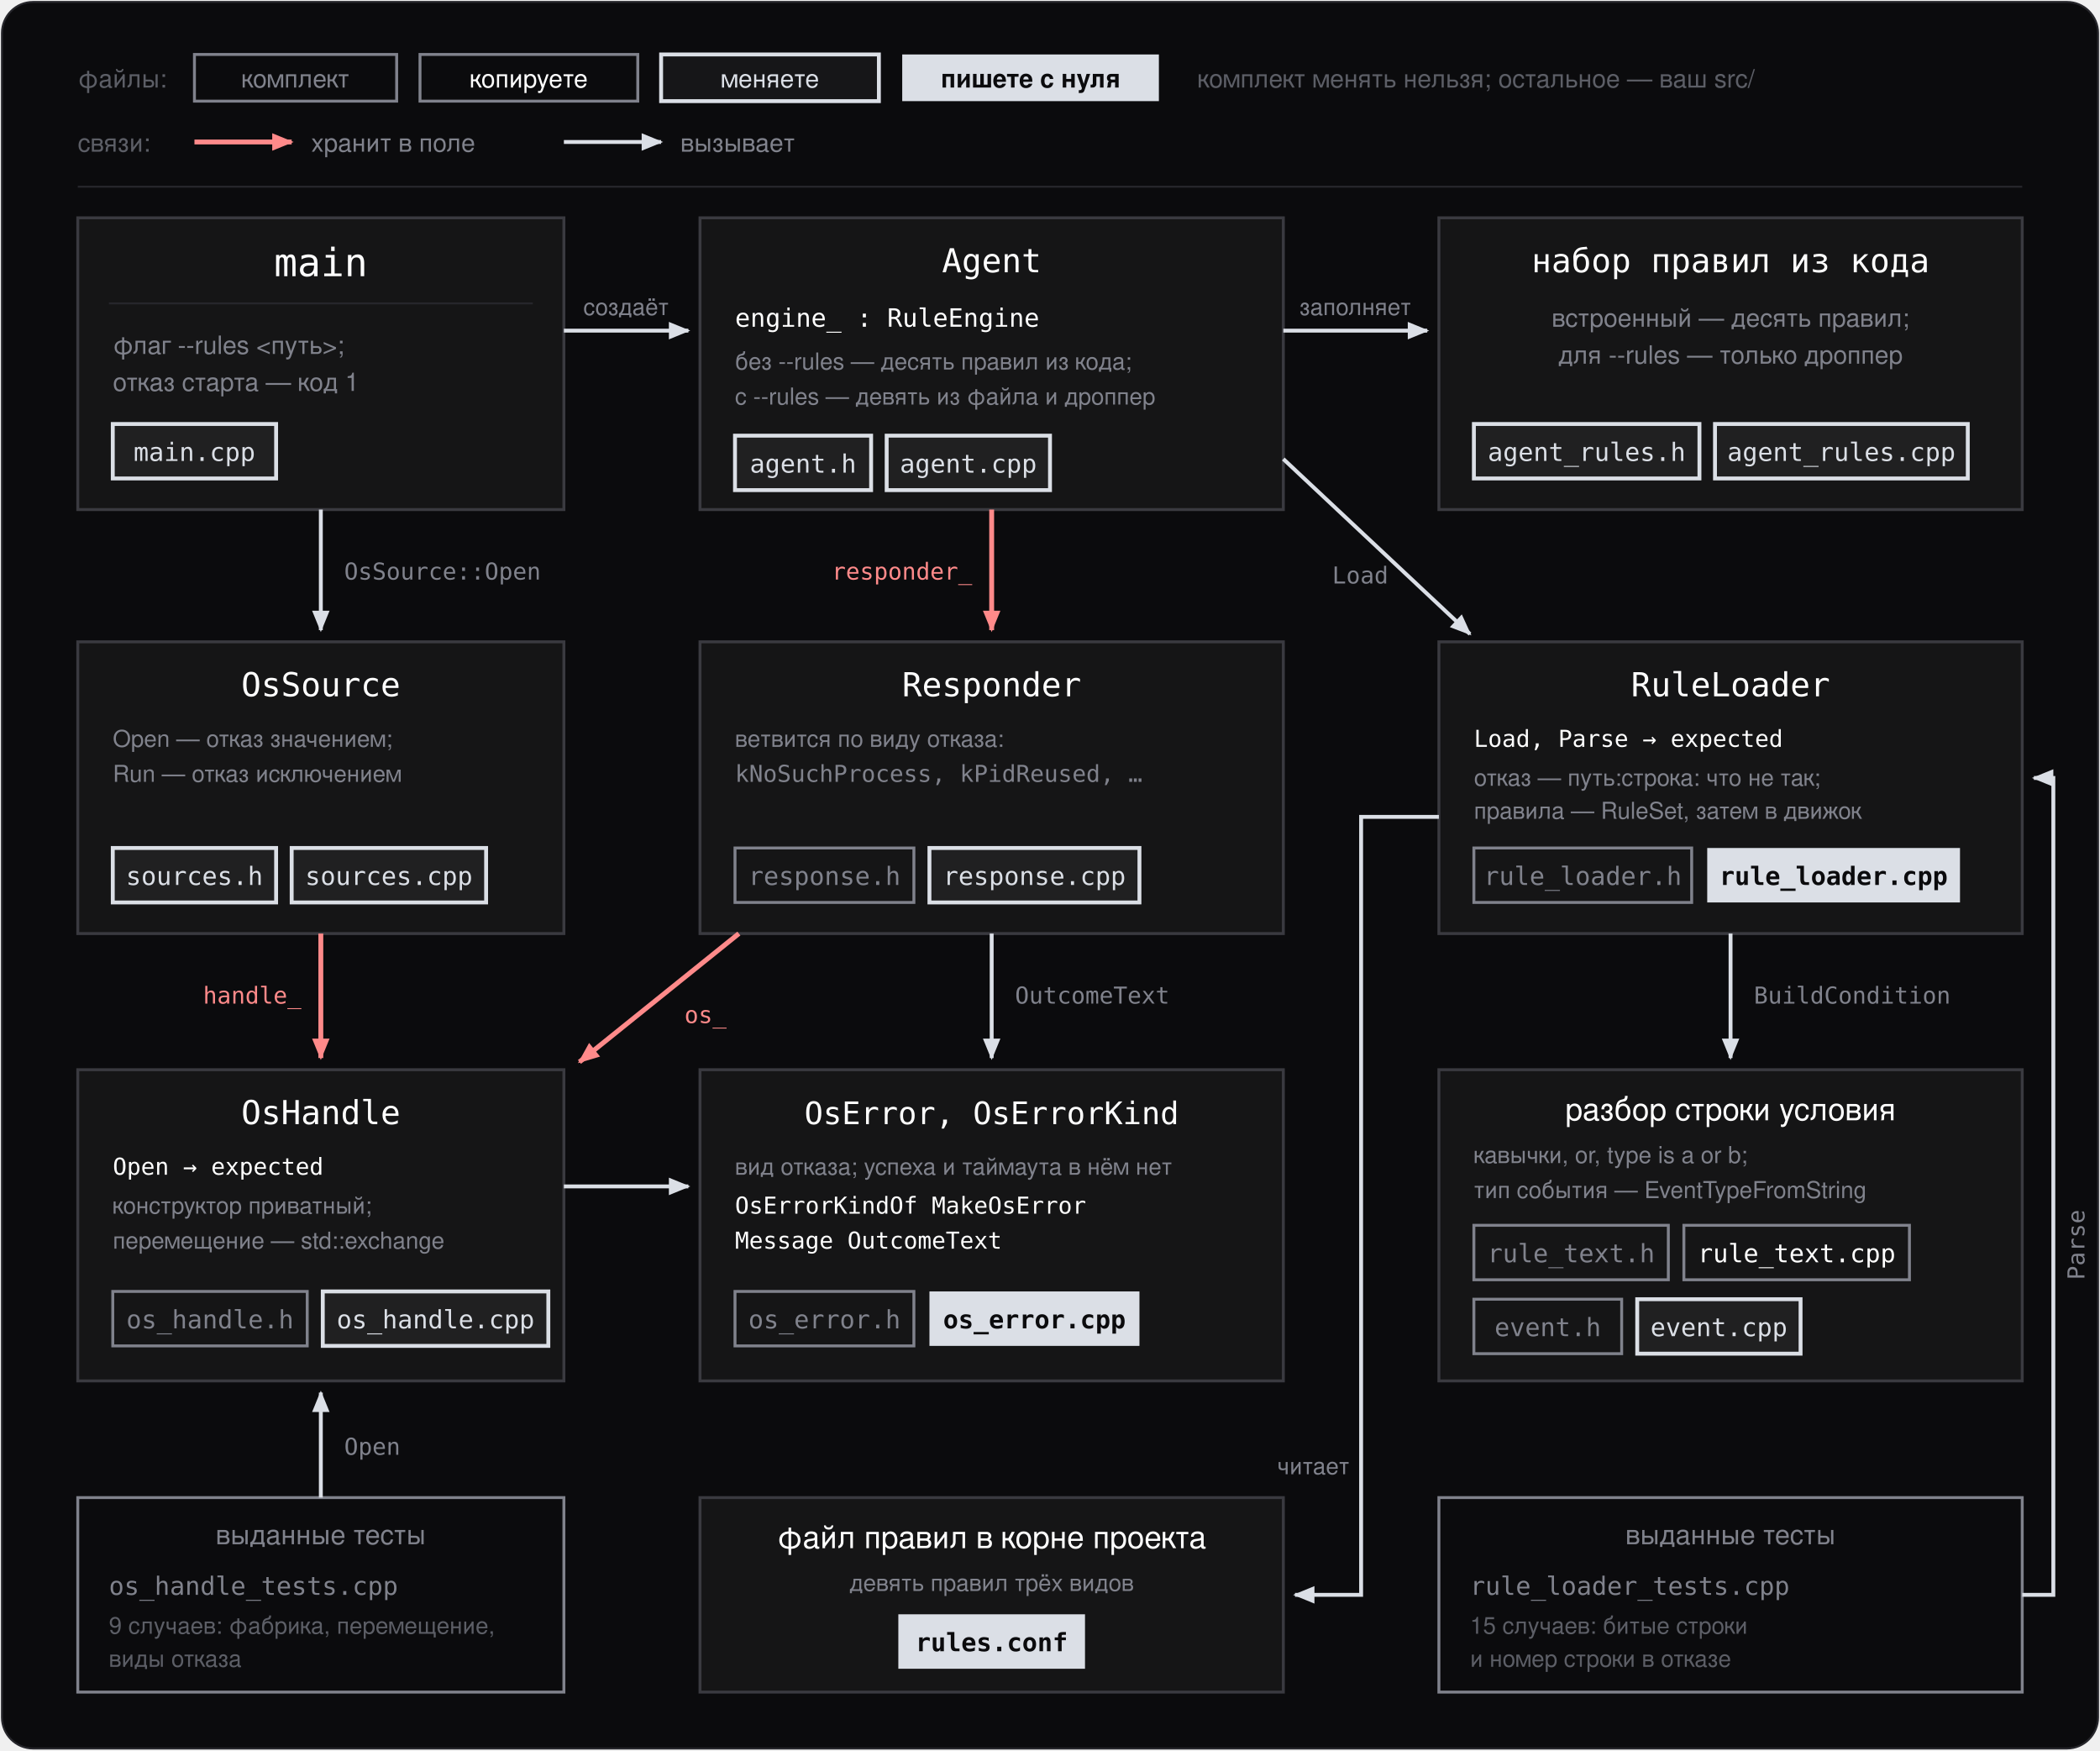
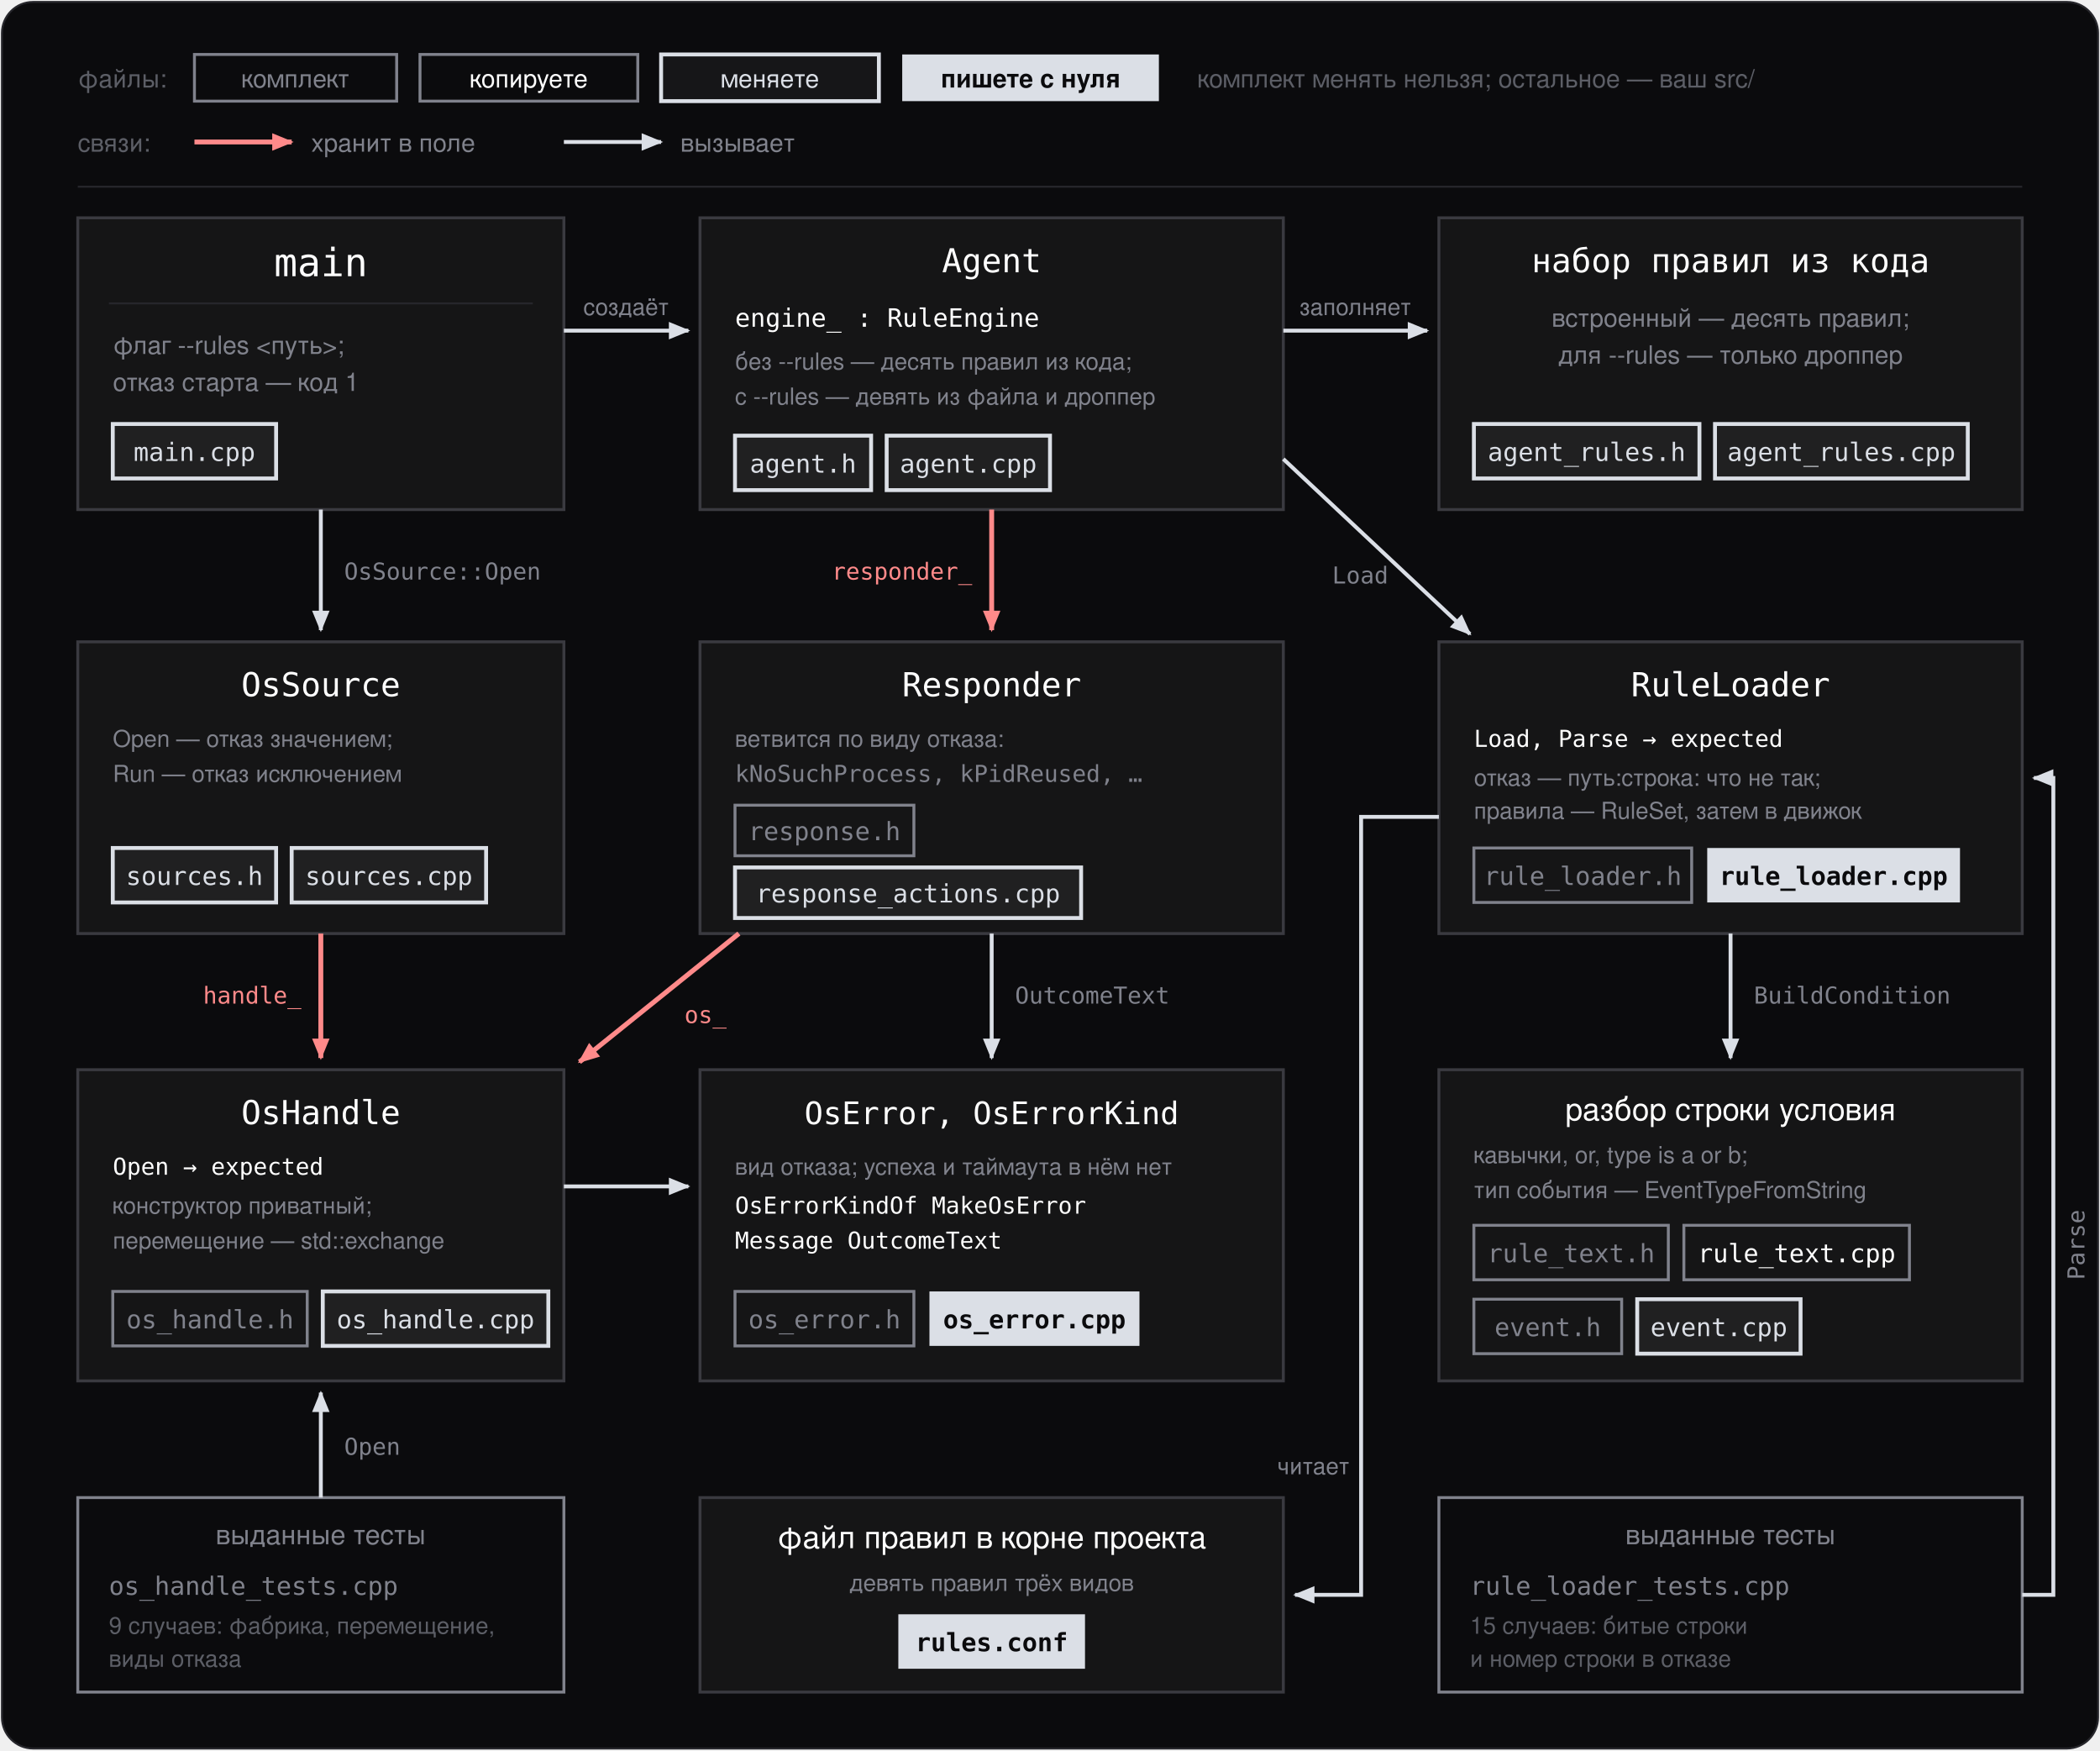
<svg xmlns="http://www.w3.org/2000/svg" viewBox="0 0 1080 900" width="1080" height="900" font-family="Golos Text, Segoe UI, Helvetica, Arial, sans-serif">
  <defs>
    <marker id="flow" markerWidth="11" markerHeight="11" refX="10" refY="4.5" orient="auto" markerUnits="userSpaceOnUse">
      <path d="M0,0 L11,4.5 L0,9 z" fill="#dbdfe6" />
    </marker>
    <marker id="pink" markerWidth="11" markerHeight="11" refX="10" refY="4.5" orient="auto" markerUnits="userSpaceOnUse">
      <path d="M0,0 L11,4.5 L0,9 z" fill="#ff8a8a" />
    </marker>
  </defs>
  <rect x="1" y="1" width="1078" height="898" rx="16" fill="#0b0b0d" stroke="#26262b" />
  <g id="ownership" font-size="13">
    <text x="40" y="45" font-size="13" fill="#5c5e66" font-family="Golos Text, Segoe UI, Helvetica, Arial, sans-serif">файлы:</text>
    <rect x="100" y="28" width="104" height="24" fill="none" stroke="#80828c" stroke-width="1.5" />
    <text x="152" y="45" text-anchor="middle" fill="#80828c">комплект</text>
    <rect x="216" y="28" width="112" height="24" fill="none" stroke="#80828c" stroke-width="1.5" />
    <text x="272" y="45" text-anchor="middle" fill="#ffffff">копируете</text>
    <rect x="340" y="28" width="112" height="24" fill="rgba(255,255,255,0.05)" stroke="#dbdfe6" stroke-width="2" />
    <text x="396" y="45" text-anchor="middle" fill="#dbdfe6">меняете</text>
    <rect x="464" y="28" width="132" height="24" fill="#dbdfe6" />
    <text x="530" y="45" text-anchor="middle" fill="#0b0b0d" font-weight="bold">пишете с нуля</text>
  </g>
  <text x="616" y="45" font-size="13" fill="#5c5e66">комплект менять нельзя; остальное — ваш src/</text>
  <text x="40" y="78" font-size="13" fill="#5c5e66">связи:</text>
  <line x1="100" y1="73" x2="150" y2="73" stroke="#ff8a8a" stroke-width="2.5" marker-end="url(#pink)" />
  <text x="160" y="78" font-size="13" fill="#80828c">хранит в поле</text>
  <line x1="290" y1="73" x2="340" y2="73" stroke="#dbdfe6" stroke-width="2" marker-end="url(#flow)" />
  <text x="350" y="78" font-size="13" fill="#80828c">вызывает</text>
  <line x1="40" y1="96" x2="1040" y2="96" stroke="#26262b" stroke-width="1" />
  <rect x="40" y="112" width="250" height="150" fill="rgba(255,255,255,0.04)" stroke="#3a3a40" stroke-width="1.5" />
  <text x="165" y="142" font-size="20" text-anchor="middle" fill="#ffffff" font-family="Consolas, Roboto Mono, monospace">main</text>
  <line x1="56" y1="156" x2="274" y2="156" stroke="#26262b" stroke-width="1" />
  <text x="58" y="182" font-size="13" fill="#80828c">флаг --rules &lt;путь&gt;;</text>
  <text x="58" y="201" font-size="13" fill="#80828c">отказ старта — код 1</text>
  <g font-family="Consolas, Roboto Mono, monospace" font-size="13">
    <rect x="58" y="218" width="84" height="28" fill="rgba(255,255,255,0.05)" stroke="#dbdfe6" stroke-width="2" />
    <text x="100" y="237" text-anchor="middle" fill="#dbdfe6">main.cpp</text>
  </g>
  <line x1="290" y1="170" x2="354" y2="170" stroke="#dbdfe6" stroke-width="2" marker-end="url(#flow)" />
  <text x="322" y="162" font-size="12" text-anchor="middle" fill="#80828c">создаёт</text>
  <rect x="360" y="112" width="300" height="150" fill="rgba(255,255,255,0.04)" stroke="#3a3a40" stroke-width="1.5" />
  <text x="510" y="140" font-size="17" text-anchor="middle" fill="#ffffff" font-family="Consolas, Roboto Mono, monospace">Agent</text>
  <text x="378" y="168" font-size="13" fill="#ffffff" font-family="Consolas, Roboto Mono, monospace">engine_ : RuleEngine</text>
  <text x="378" y="190" font-size="12" fill="#80828c">без --rules — десять правил из кода;</text>
  <text x="378" y="208" font-size="12" fill="#80828c">с --rules — девять из файла и дроппер</text>
  <g font-family="Consolas, Roboto Mono, monospace" font-size="13">
    <rect x="378" y="224" width="70" height="28" fill="rgba(255,255,255,0.05)" stroke="#dbdfe6" stroke-width="2" />
    <text x="413" y="243" text-anchor="middle" fill="#dbdfe6">agent.h</text>
    <rect x="456" y="224" width="84" height="28" fill="rgba(255,255,255,0.05)" stroke="#dbdfe6" stroke-width="2" />
    <text x="498" y="243" text-anchor="middle" fill="#dbdfe6">agent.cpp</text>
  </g>
  <line x1="660" y1="170" x2="734" y2="170" stroke="#dbdfe6" stroke-width="2" marker-end="url(#flow)" />
  <text x="697" y="162" font-size="12" text-anchor="middle" fill="#80828c">заполняет</text>
  <rect x="740" y="112" width="300" height="150" fill="rgba(255,255,255,0.04)" stroke="#3a3a40" stroke-width="1.5" />
  <text x="890" y="140" font-size="17" text-anchor="middle" fill="#ffffff" font-family="Consolas, Roboto Mono, monospace">набор правил из кода</text>
  <text x="890" y="168" font-size="13" text-anchor="middle" fill="#80828c">встроенный — десять правил;</text>
  <text x="890" y="187" font-size="13" text-anchor="middle" fill="#80828c">для --rules — только дроппер</text>
  <g font-family="Consolas, Roboto Mono, monospace" font-size="13">
    <rect x="758" y="218" width="116" height="28" fill="rgba(255,255,255,0.05)" stroke="#dbdfe6" stroke-width="2" />
    <text x="816" y="237" text-anchor="middle" fill="#dbdfe6">agent_rules.h</text>
    <rect x="882" y="218" width="130" height="28" fill="rgba(255,255,255,0.05)" stroke="#dbdfe6" stroke-width="2" />
    <text x="947" y="237" text-anchor="middle" fill="#dbdfe6">agent_rules.cpp</text>
  </g>
  <line x1="165" y1="262" x2="165" y2="324" stroke="#dbdfe6" stroke-width="2" marker-end="url(#flow)" />
  <text x="177" y="298" font-size="12" fill="#80828c" font-family="Consolas, Roboto Mono, monospace">OsSource::Open</text>
  <line x1="510" y1="262" x2="510" y2="324" stroke="#ff8a8a" stroke-width="2.5" marker-end="url(#pink)" />
  <text x="500" y="298" font-size="12" text-anchor="end" fill="#ff8a8a" font-family="Consolas, Roboto Mono, monospace">responder_</text>
  <line x1="660" y1="236" x2="756" y2="326" stroke="#dbdfe6" stroke-width="2" marker-end="url(#flow)" />
  <text x="714" y="300" font-size="12" text-anchor="end" fill="#80828c" font-family="Consolas, Roboto Mono, monospace">Load</text>
  <rect x="40" y="330" width="250" height="150" fill="rgba(255,255,255,0.04)" stroke="#3a3a40" stroke-width="1.5" />
  <text x="165" y="358" font-size="17" text-anchor="middle" fill="#ffffff" font-family="Consolas, Roboto Mono, monospace">OsSource</text>
  <text x="58" y="384" font-size="12" fill="#80828c">Open — отказ значением;</text>
  <text x="58" y="402" font-size="12" fill="#80828c">Run — отказ исключением</text>
  <g font-family="Consolas, Roboto Mono, monospace" font-size="13">
    <rect x="58" y="436" width="84" height="28" fill="rgba(255,255,255,0.05)" stroke="#dbdfe6" stroke-width="2" />
    <text x="100" y="455" text-anchor="middle" fill="#dbdfe6">sources.h</text>
    <rect x="150" y="436" width="100" height="28" fill="rgba(255,255,255,0.05)" stroke="#dbdfe6" stroke-width="2" />
    <text x="200" y="455" text-anchor="middle" fill="#dbdfe6">sources.cpp</text>
  </g>
  <rect x="360" y="330" width="300" height="150" fill="rgba(255,255,255,0.04)" stroke="#3a3a40" stroke-width="1.5" />
  <text x="510" y="358" font-size="17" text-anchor="middle" fill="#ffffff" font-family="Consolas, Roboto Mono, monospace">Responder</text>
  <text x="378" y="384" font-size="12" fill="#80828c">ветвится по виду отказа:</text>
  <text x="378" y="402" font-size="12" fill="#80828c" font-family="Consolas, Roboto Mono, monospace">kNoSuchProcess, kPidReused, …</text>
  <g font-family="Consolas, Roboto Mono, monospace" font-size="13">
-     <rect x="378" y="436" width="92" height="28" fill="none" stroke="#80828c" stroke-width="1.5" />
-     <text x="424" y="455" text-anchor="middle" fill="#80828c">response.h</text>
-     <rect x="478" y="436" width="108" height="28" fill="rgba(255,255,255,0.05)" stroke="#dbdfe6" stroke-width="2" />
-     <text x="532" y="455" text-anchor="middle" fill="#dbdfe6">response.cpp</text>
+     <rect x="378" y="414" width="92" height="26" fill="none" stroke="#80828c" stroke-width="1.5" />
+     <text x="424" y="432" text-anchor="middle" fill="#80828c">response.h</text>
+     <rect x="378" y="446" width="178" height="26" fill="rgba(255,255,255,0.05)" stroke="#dbdfe6" stroke-width="2" />
+     <text x="467" y="464" text-anchor="middle" fill="#dbdfe6">response_actions.cpp</text>
  </g>
  <rect x="740" y="330" width="300" height="150" fill="rgba(255,255,255,0.04)" stroke="#3a3a40" stroke-width="1.5" />
  <text x="890" y="358" font-size="17" text-anchor="middle" fill="#ffffff" font-family="Consolas, Roboto Mono, monospace">RuleLoader</text>
  <text x="758" y="384" font-size="12" fill="#ffffff" font-family="Consolas, Roboto Mono, monospace">Load, Parse → expected</text>
  <text x="758" y="404" font-size="12" fill="#80828c">отказ — путь:строка: что не так;</text>
  <text x="758" y="421" font-size="12" fill="#80828c">правила — RuleSet, затем в движок</text>
  <g font-family="Consolas, Roboto Mono, monospace" font-size="13">
    <rect x="758" y="436" width="112" height="28" fill="none" stroke="#80828c" stroke-width="1.5" />
    <text x="814" y="455" text-anchor="middle" fill="#80828c">rule_loader.h</text>
    <rect x="878" y="436" width="130" height="28" fill="#dbdfe6" />
    <text x="943" y="455" text-anchor="middle" fill="#0b0b0d" font-weight="bold">rule_loader.cpp</text>
  </g>
  <line x1="165" y1="480" x2="165" y2="544" stroke="#ff8a8a" stroke-width="2.5" marker-end="url(#pink)" />
  <text x="155" y="516" font-size="12" text-anchor="end" fill="#ff8a8a" font-family="Consolas, Roboto Mono, monospace">handle_</text>
  <line x1="380" y1="480" x2="298" y2="546" stroke="#ff8a8a" stroke-width="2.5" marker-end="url(#pink)" />
  <text x="352" y="526" font-size="12" fill="#ff8a8a" font-family="Consolas, Roboto Mono, monospace">os_</text>
  <line x1="510" y1="480" x2="510" y2="544" stroke="#dbdfe6" stroke-width="2" marker-end="url(#flow)" />
  <text x="522" y="516" font-size="12" fill="#80828c" font-family="Consolas, Roboto Mono, monospace">OutcomeText</text>
  <line x1="890" y1="480" x2="890" y2="544" stroke="#dbdfe6" stroke-width="2" marker-end="url(#flow)" />
  <text x="902" y="516" font-size="12" fill="#80828c" font-family="Consolas, Roboto Mono, monospace">BuildCondition</text>
  <rect x="40" y="550" width="250" height="160" fill="rgba(255,255,255,0.04)" stroke="#3a3a40" stroke-width="1.5" />
  <text x="165" y="578" font-size="17" text-anchor="middle" fill="#ffffff" font-family="Consolas, Roboto Mono, monospace">OsHandle</text>
  <text x="58" y="604" font-size="12" fill="#ffffff" font-family="Consolas, Roboto Mono, monospace">Open → expected</text>
  <text x="58" y="624" font-size="12" fill="#80828c">конструктор приватный;</text>
  <text x="58" y="642" font-size="12" fill="#80828c">перемещение — std::exchange</text>
  <g font-family="Consolas, Roboto Mono, monospace" font-size="13">
    <rect x="58" y="664" width="100" height="28" fill="none" stroke="#80828c" stroke-width="1.5" />
    <text x="108" y="683" text-anchor="middle" fill="#80828c">os_handle.h</text>
    <rect x="166" y="664" width="116" height="28" fill="rgba(255,255,255,0.05)" stroke="#dbdfe6" stroke-width="2" />
    <text x="224" y="683" text-anchor="middle" fill="#dbdfe6">os_handle.cpp</text>
  </g>
  <line x1="290" y1="610" x2="354" y2="610" stroke="#dbdfe6" stroke-width="2" marker-end="url(#flow)" />
  <rect x="360" y="550" width="300" height="160" fill="rgba(255,255,255,0.04)" stroke="#3a3a40" stroke-width="1.5" />
  <text x="510" y="578" font-size="16" text-anchor="middle" fill="#ffffff" font-family="Consolas, Roboto Mono, monospace">OsError, OsErrorKind</text>
  <text x="378" y="604" font-size="12" fill="#80828c">вид отказа; успеха и таймаута в нём нет</text>
  <text x="378" y="624" font-size="12" fill="#ffffff" font-family="Consolas, Roboto Mono, monospace">OsErrorKindOf  MakeOsError</text>
  <text x="378" y="642" font-size="12" fill="#ffffff" font-family="Consolas, Roboto Mono, monospace">Message  OutcomeText</text>
  <g font-family="Consolas, Roboto Mono, monospace" font-size="13">
    <rect x="378" y="664" width="92" height="28" fill="none" stroke="#80828c" stroke-width="1.5" />
    <text x="424" y="683" text-anchor="middle" fill="#80828c">os_error.h</text>
    <rect x="478" y="664" width="108" height="28" fill="#dbdfe6" />
    <text x="532" y="683" text-anchor="middle" fill="#0b0b0d" font-weight="bold">os_error.cpp</text>
  </g>
  <rect x="740" y="550" width="300" height="160" fill="rgba(255,255,255,0.04)" stroke="#3a3a40" stroke-width="1.5" />
  <text x="890" y="576" font-size="16" text-anchor="middle" fill="#ffffff">разбор строки условия</text>
  <text x="758" y="598" font-size="12" fill="#80828c">кавычки, or, type is a or b;</text>
  <text x="758" y="616" font-size="12" fill="#80828c">тип события — EventTypeFromString</text>
  <g font-family="Consolas, Roboto Mono, monospace" font-size="13">
    <rect x="758" y="630" width="100" height="28" fill="none" stroke="#80828c" stroke-width="1.5" />
    <text x="808" y="649" text-anchor="middle" fill="#80828c">rule_text.h</text>
    <rect x="866" y="630" width="116" height="28" fill="none" stroke="#80828c" stroke-width="1.5" />
    <text x="924" y="649" text-anchor="middle" fill="#ffffff">rule_text.cpp</text>
    <rect x="758" y="668" width="76" height="28" fill="none" stroke="#80828c" stroke-width="1.5" />
    <text x="796" y="687" text-anchor="middle" fill="#80828c">event.h</text>
    <rect x="842" y="668" width="84" height="28" fill="rgba(255,255,255,0.05)" stroke="#dbdfe6" stroke-width="2" />
    <text x="884" y="687" text-anchor="middle" fill="#dbdfe6">event.cpp</text>
  </g>
  <path d="M 740 420 H 700 V 820 H 666" fill="none" stroke="#dbdfe6" stroke-width="2" marker-end="url(#flow)" />
  <text x="694" y="758" font-size="12" text-anchor="end" fill="#80828c">читает</text>
  <rect x="40" y="770" width="250" height="100" fill="none" stroke="#80828c" stroke-width="1.5" />
  <text x="165" y="794" font-size="14" text-anchor="middle" fill="#80828c">выданные тесты</text>
  <text x="56" y="820" font-size="13" fill="#80828c" font-family="Consolas, Roboto Mono, monospace">os_handle_tests.cpp</text>
  <text x="56" y="840" font-size="12" fill="#5c5e66">9 случаев: фабрика, перемещение,</text>
  <text x="56" y="857" font-size="12" fill="#5c5e66">виды отказа</text>
  <line x1="165" y1="770" x2="165" y2="716" stroke="#dbdfe6" stroke-width="2" marker-end="url(#flow)" />
  <text x="177" y="748" font-size="12" fill="#80828c" font-family="Consolas, Roboto Mono, monospace">Open</text>
  <rect x="360" y="770" width="300" height="100" fill="rgba(255,255,255,0.04)" stroke="#3a3a40" stroke-width="1.5" />
  <text x="510" y="796" font-size="16" text-anchor="middle" fill="#ffffff">файл правил в корне проекта</text>
  <text x="510" y="818" font-size="12" text-anchor="middle" fill="#80828c">девять правил трёх видов</text>
  <g font-family="Consolas, Roboto Mono, monospace" font-size="13">
    <rect x="462" y="830" width="96" height="28" fill="#dbdfe6" />
    <text x="510" y="849" text-anchor="middle" fill="#0b0b0d" font-weight="bold">rules.conf</text>
  </g>
  <rect x="740" y="770" width="300" height="100" fill="none" stroke="#80828c" stroke-width="1.5" />
  <text x="890" y="794" font-size="14" text-anchor="middle" fill="#80828c">выданные тесты</text>
  <text x="756" y="820" font-size="13" fill="#80828c" font-family="Consolas, Roboto Mono, monospace">rule_loader_tests.cpp</text>
  <text x="756" y="840" font-size="12" fill="#5c5e66">15 случаев: битые строки</text>
  <text x="756" y="857" font-size="12" fill="#5c5e66">и номер строки в отказе</text>
  <path d="M 1040 820 H 1056 V 400 H 1046" fill="none" stroke="#dbdfe6" stroke-width="2" marker-end="url(#flow)" />
  <text x="1072" y="640" font-size="12" text-anchor="middle" fill="#80828c" font-family="Consolas, Roboto Mono, monospace" transform="rotate(-90 1072 640)">Parse</text>
</svg>
